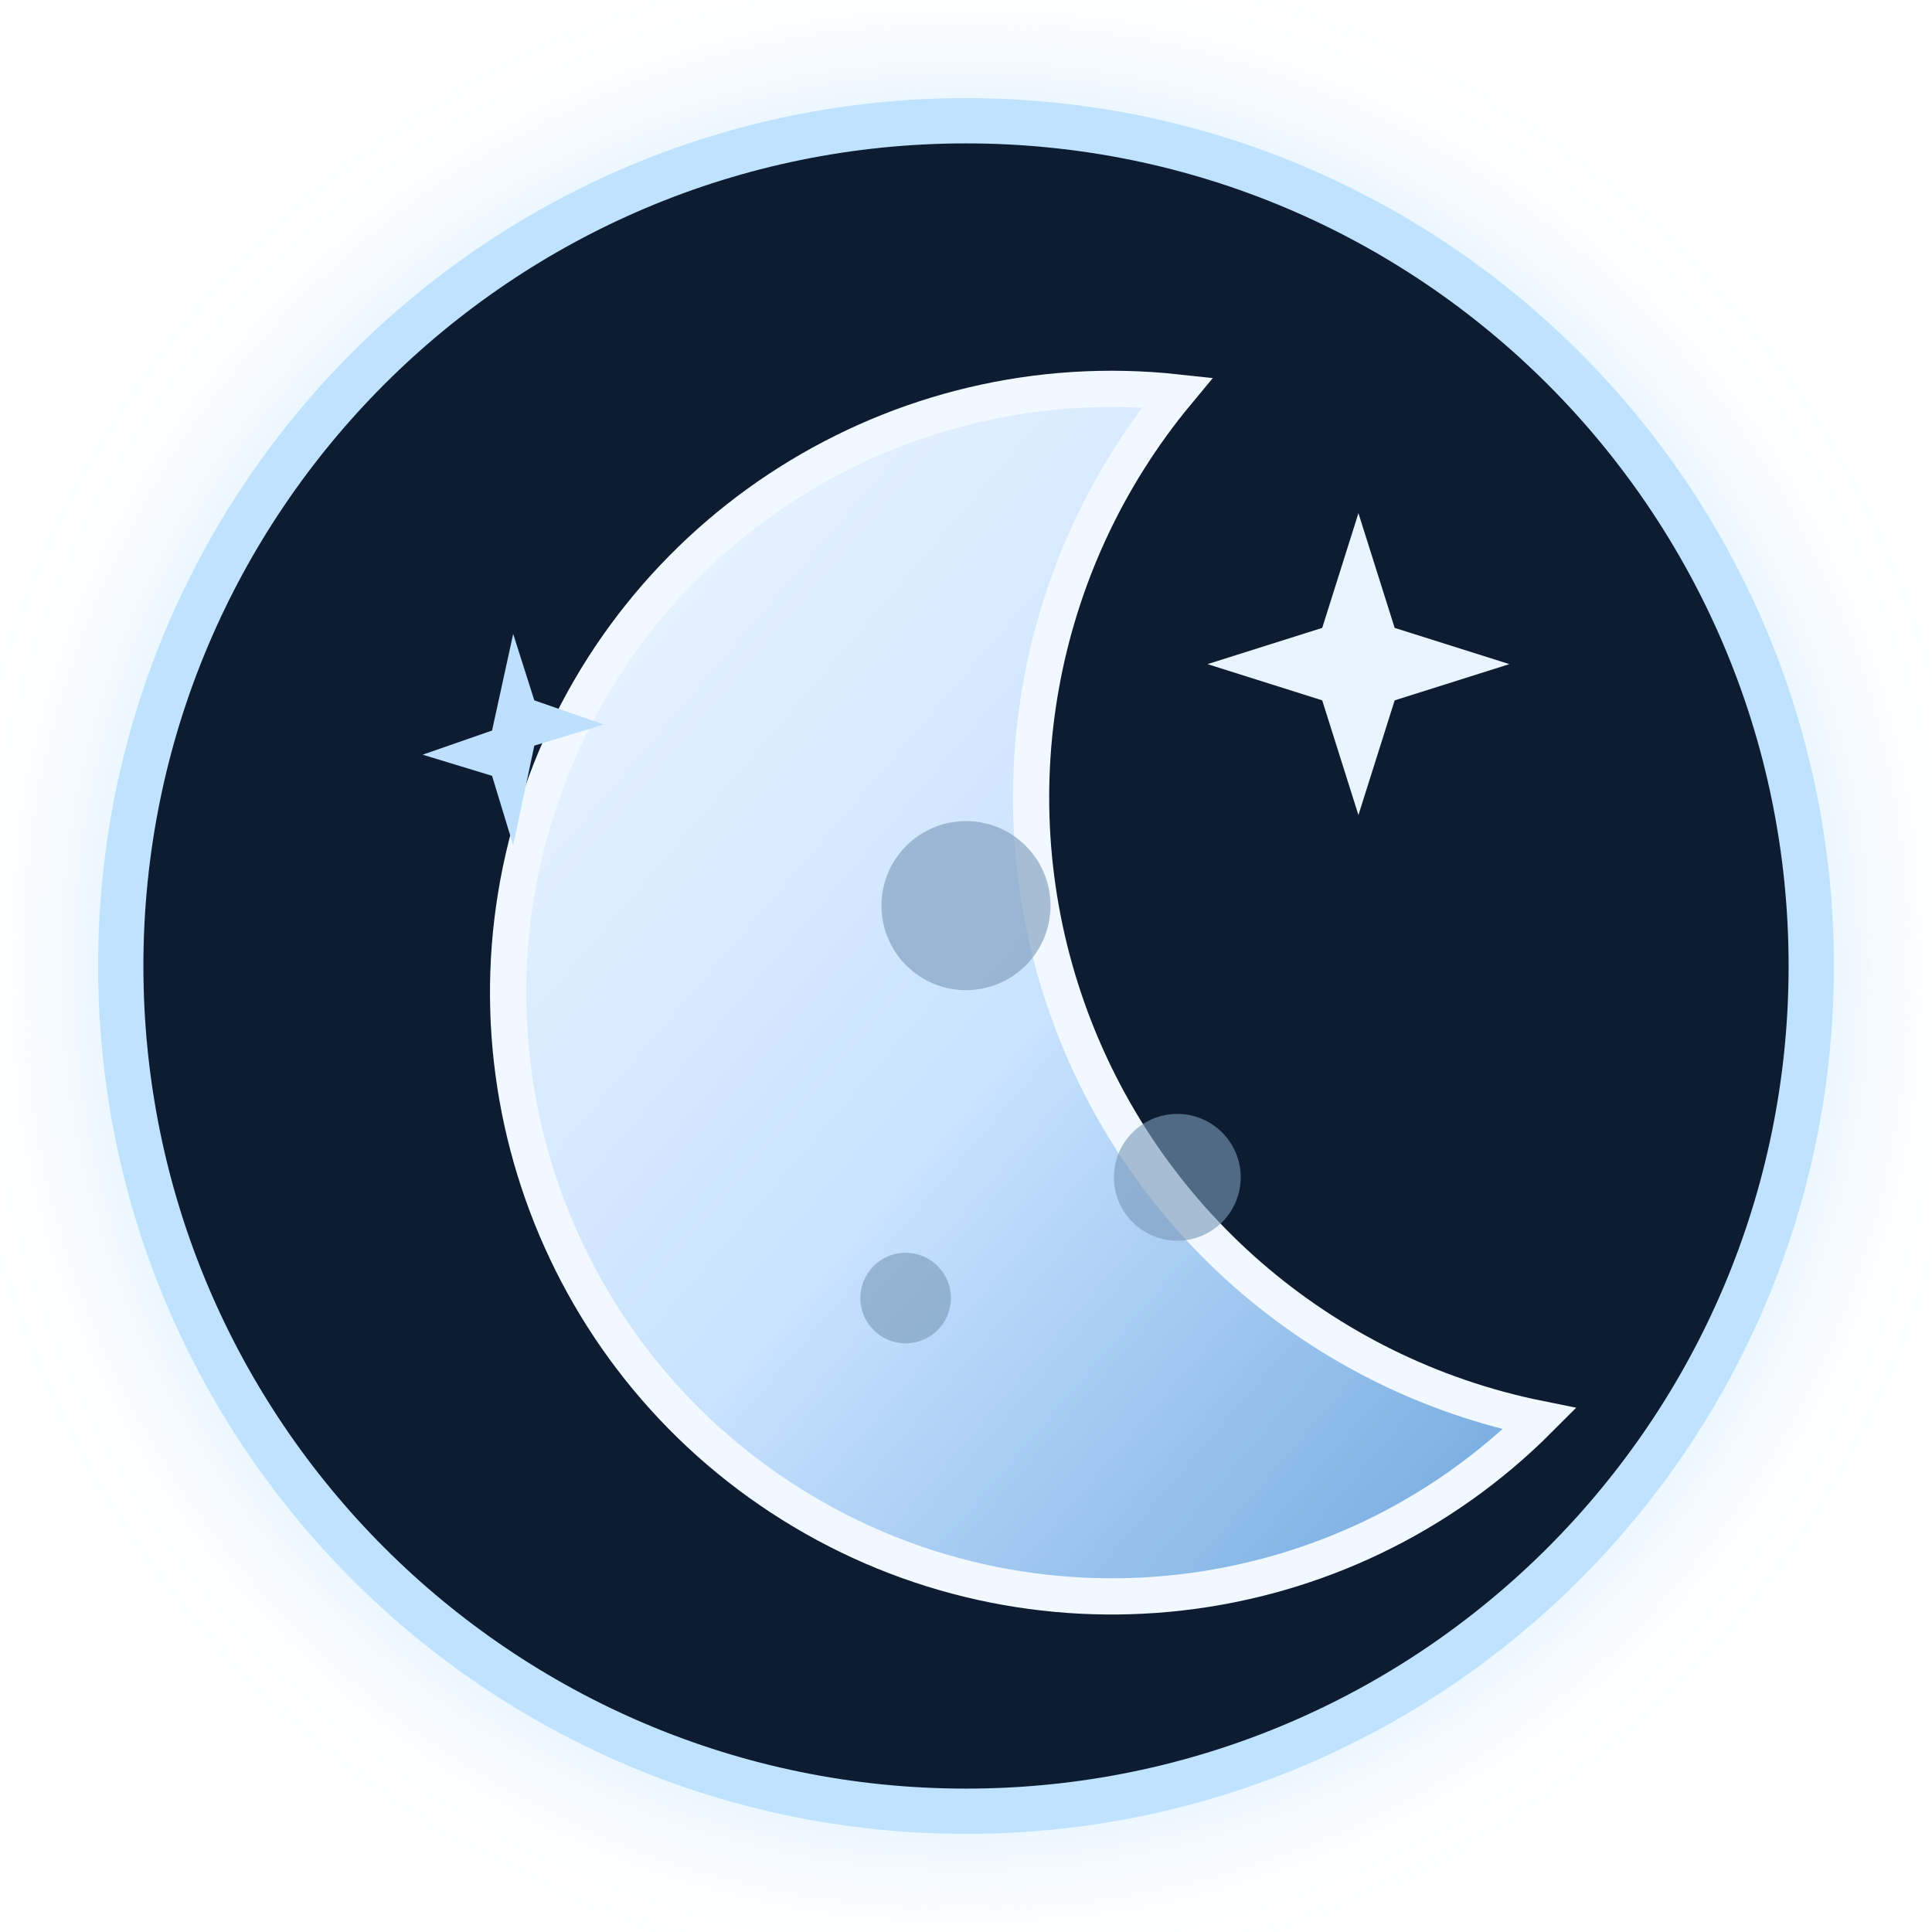
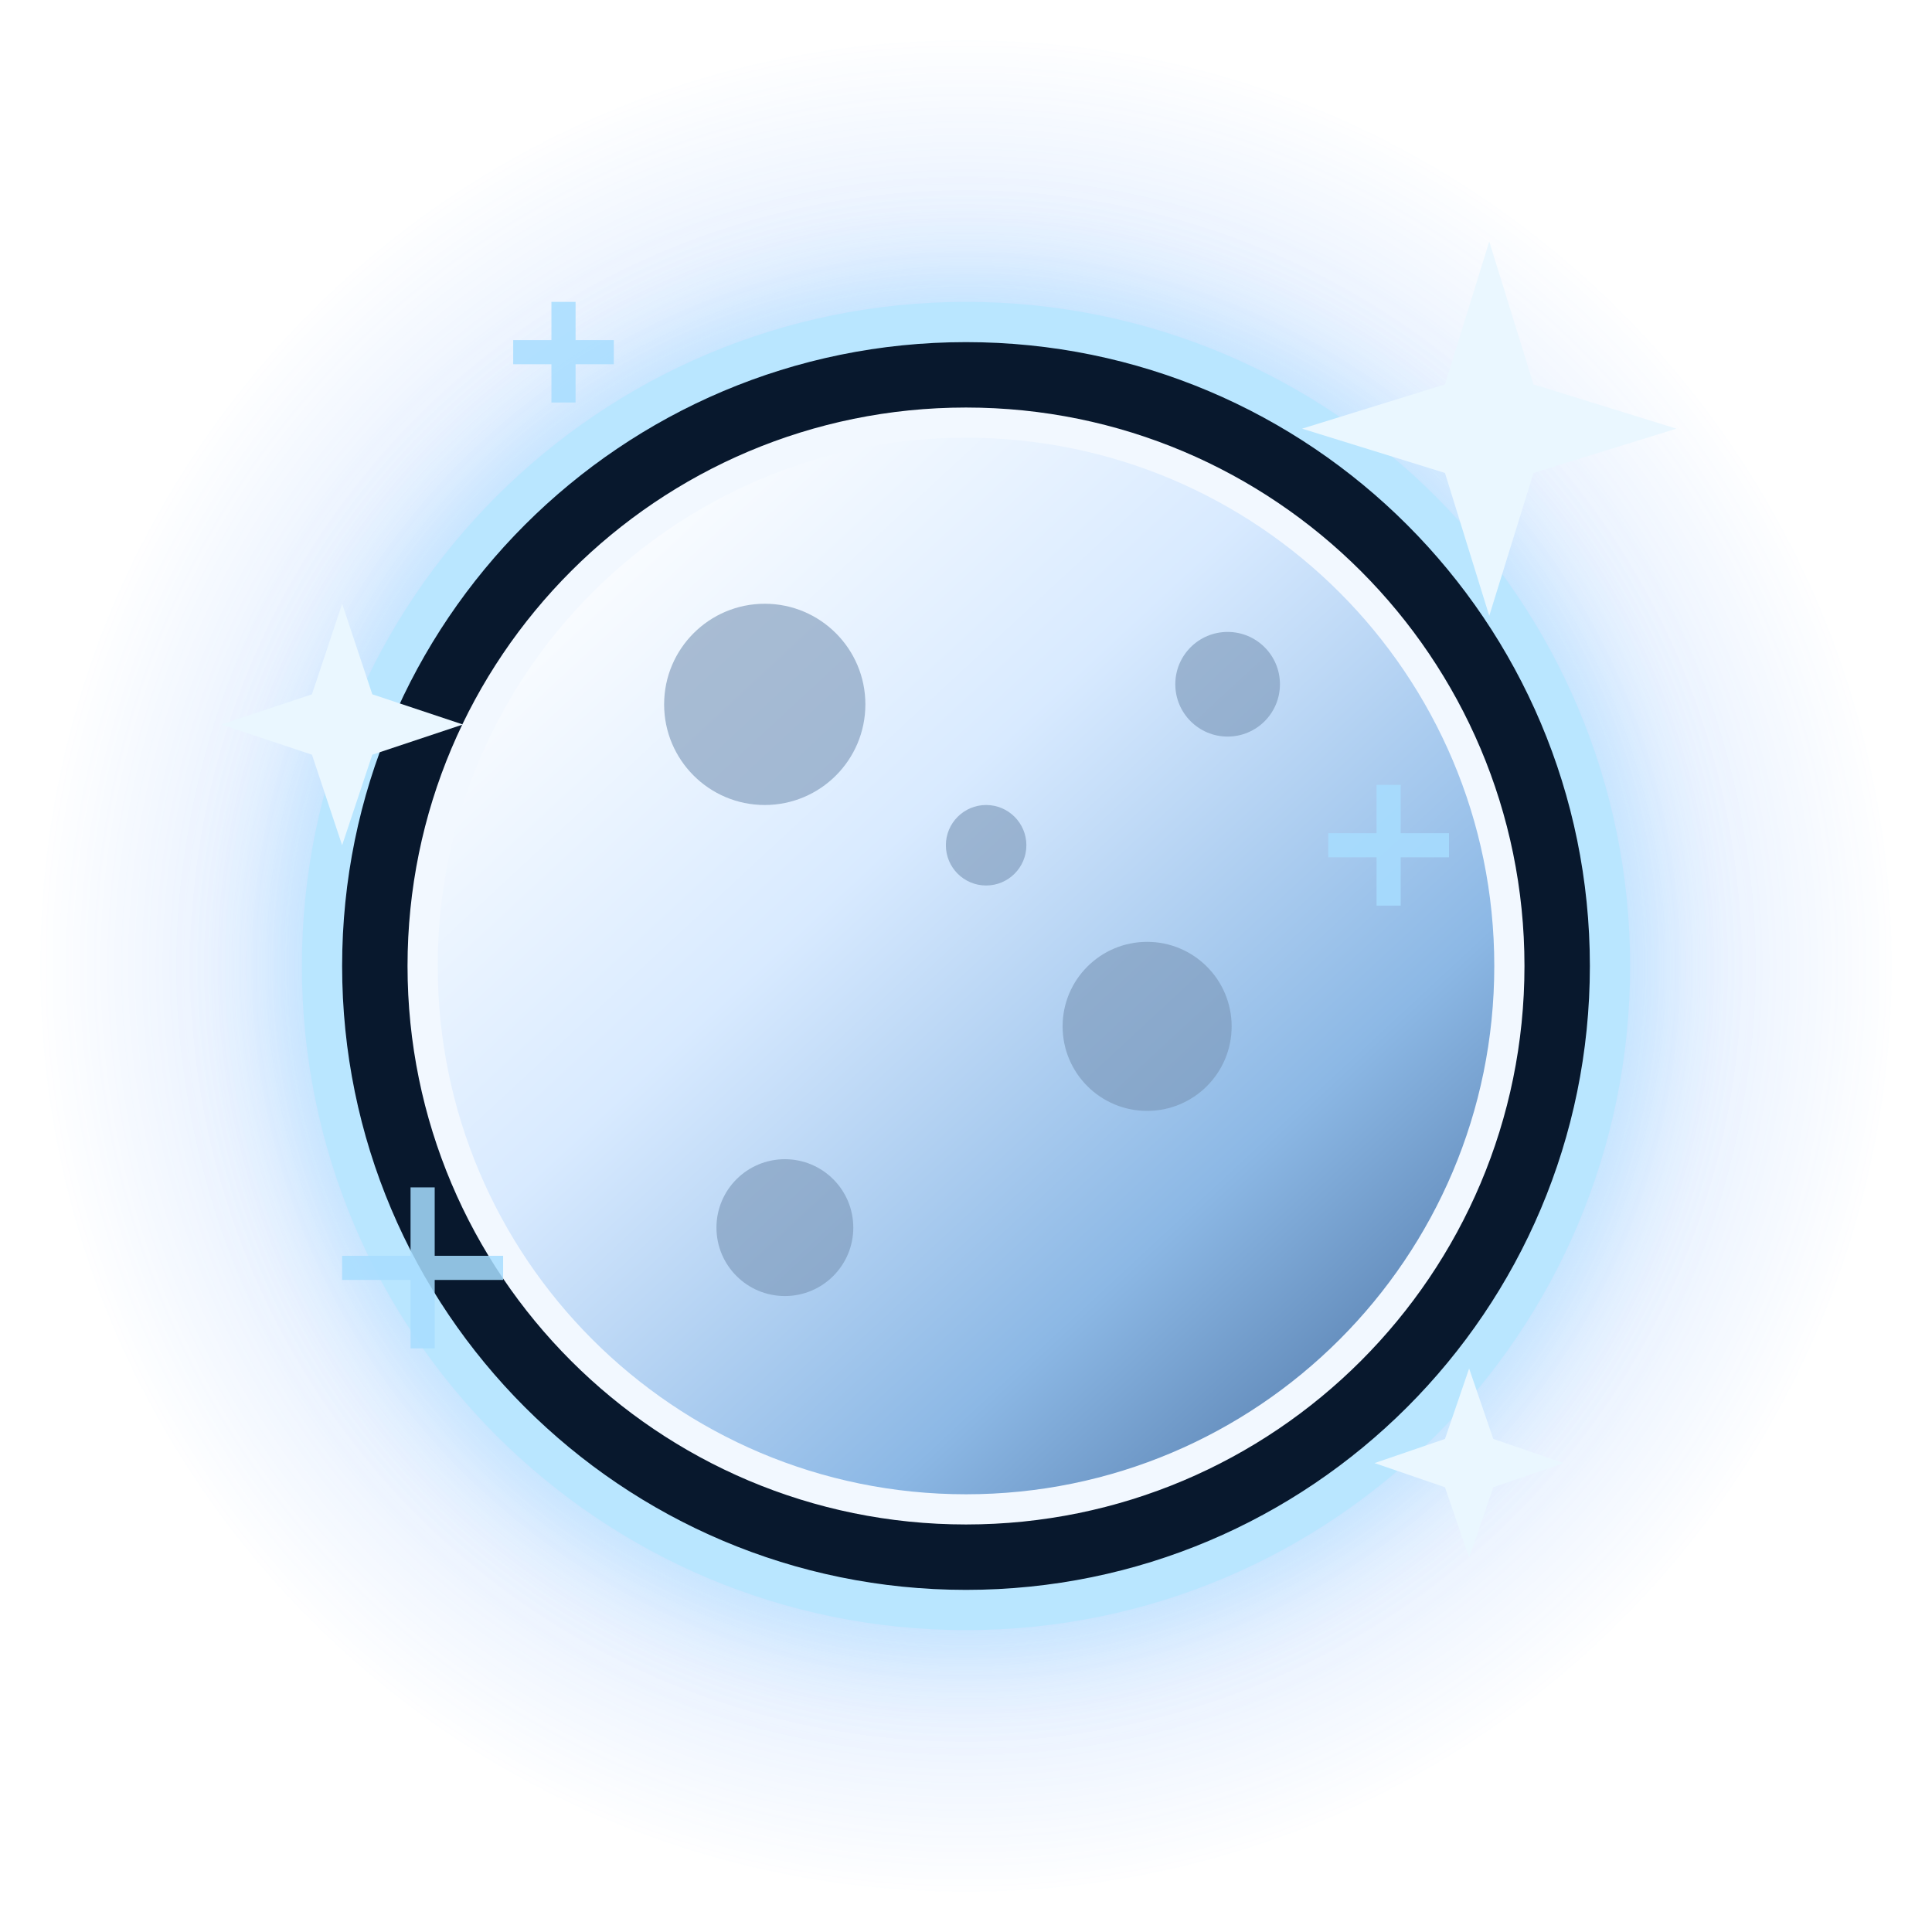
- <svg xmlns="http://www.w3.org/2000/svg" viewBox="0 0 64 64">
+ <svg xmlns="http://www.w3.org/2000/svg" viewBox="0 0 96 96">
  <defs>
-     <linearGradient id="g" x1="0" y1="0" x2="1" y2="1">
-       <stop offset="0" stop-color="#f2f8ff" />
-       <stop offset=".52" stop-color="#c8e2ff" />
-       <stop offset="1" stop-color="#6ca5dc" />
+     <radialGradient id="halo">
+       <stop stop-color="#78cfff" stop-opacity=".48" />
+       <stop offset=".7" stop-color="#418dff" stop-opacity=".16" />
+       <stop offset="1" stop-color="#418dff" stop-opacity="0" />
+     </radialGradient>
+     <linearGradient id="moon" x1=".12" y1=".08" x2=".9" y2=".92">
+       <stop stop-color="#fff" />
+       <stop offset=".38" stop-color="#d8eaff" />
+       <stop offset=".76" stop-color="#8cb8e5" />
+       <stop offset="1" stop-color="#567eae" />
    </linearGradient>
-     <filter id="s" x="-80%" y="-80%" width="260%" height="260%">
-       <feGaussianBlur stdDeviation="2.3" />
+     <filter id="blur">
+       <feGaussianBlur stdDeviation="2.4" />
    </filter>
  </defs>
-   <circle cx="32" cy="32" r="29" fill="#60b8ff" opacity=".22" filter="url(#s)" />
-   <circle cx="32" cy="32" r="28" fill="#0d1c31" stroke="#bfe3ff" stroke-width="1.5" />
-   <path d="M39 13a20 20 0 1 0 12 34A21 21 0 0 1 39 13Z" fill="url(#g)" stroke="#f2f8ff" stroke-width="1.2" />
-   <g fill="#7999b9" opacity=".62">
-     <circle cx="32" cy="30" r="2.8" />
-     <circle cx="39" cy="39" r="2.1" />
-     <circle cx="30" cy="43" r="1.5" />
+   <circle cx="48" cy="48" r="46" fill="url(#halo)" />
+   <circle cx="48" cy="48" r="34" fill="#75caff" opacity=".34" filter="url(#blur)" />
+   <circle cx="48" cy="48" r="32" fill="#08182d" stroke="#b9e6ff" stroke-width="2" />
+   <circle cx="48" cy="48" r="27" fill="url(#moon)" stroke="#f2f8ff" stroke-width="1.5" />
+   <g fill="#7895b5" opacity=".6">
+     <circle cx="38" cy="35" r="5" />
+     <circle cx="57" cy="51" r="4.2" />
+     <circle cx="39" cy="61" r="3.4" />
+     <circle cx="61" cy="34" r="2.6" />
+     <circle cx="49" cy="42" r="2" />
  </g>
-   <path d="M45 17l1.2 3.8L50 22l-3.8 1.2L45 27l-1.2-3.8L40 22l3.8-1.2Z" fill="#e8f5ff" />
-   <path d="M17 21l.7 2.2 2.3.8-2.3.7L17 28l-.7-2.3L14 25l2.3-.8Z" fill="#bde0ff" />
+   <g fill="#eaf7ff">
+     <path d="M74 12l2.2 7.1 7.1 2.2-7.1 2.2-2.2 7.1-2.2-7.1-7.1-2.2 7.1-2.2Z" />
+     <path d="M17 30l1.5 4.5 4.5 1.5-4.5 1.5-1.5 4.5-1.5-4.5-4.5-1.5 4.5-1.5Z" />
+     <path d="M73 68l1.2 3.5 3.5 1.2-3.5 1.2-1.2 3.5-1.2-3.5-3.5-1.2 3.5-1.2Z" />
+   </g>
+   <g stroke="#a7ddff" stroke-width="1.2" opacity=".85">
+     <path d="M21 59v8m-4-4h8M69 39v6m-3-3h6M28 15v5m-2.5-2.5h5" />
+   </g>
</svg>
